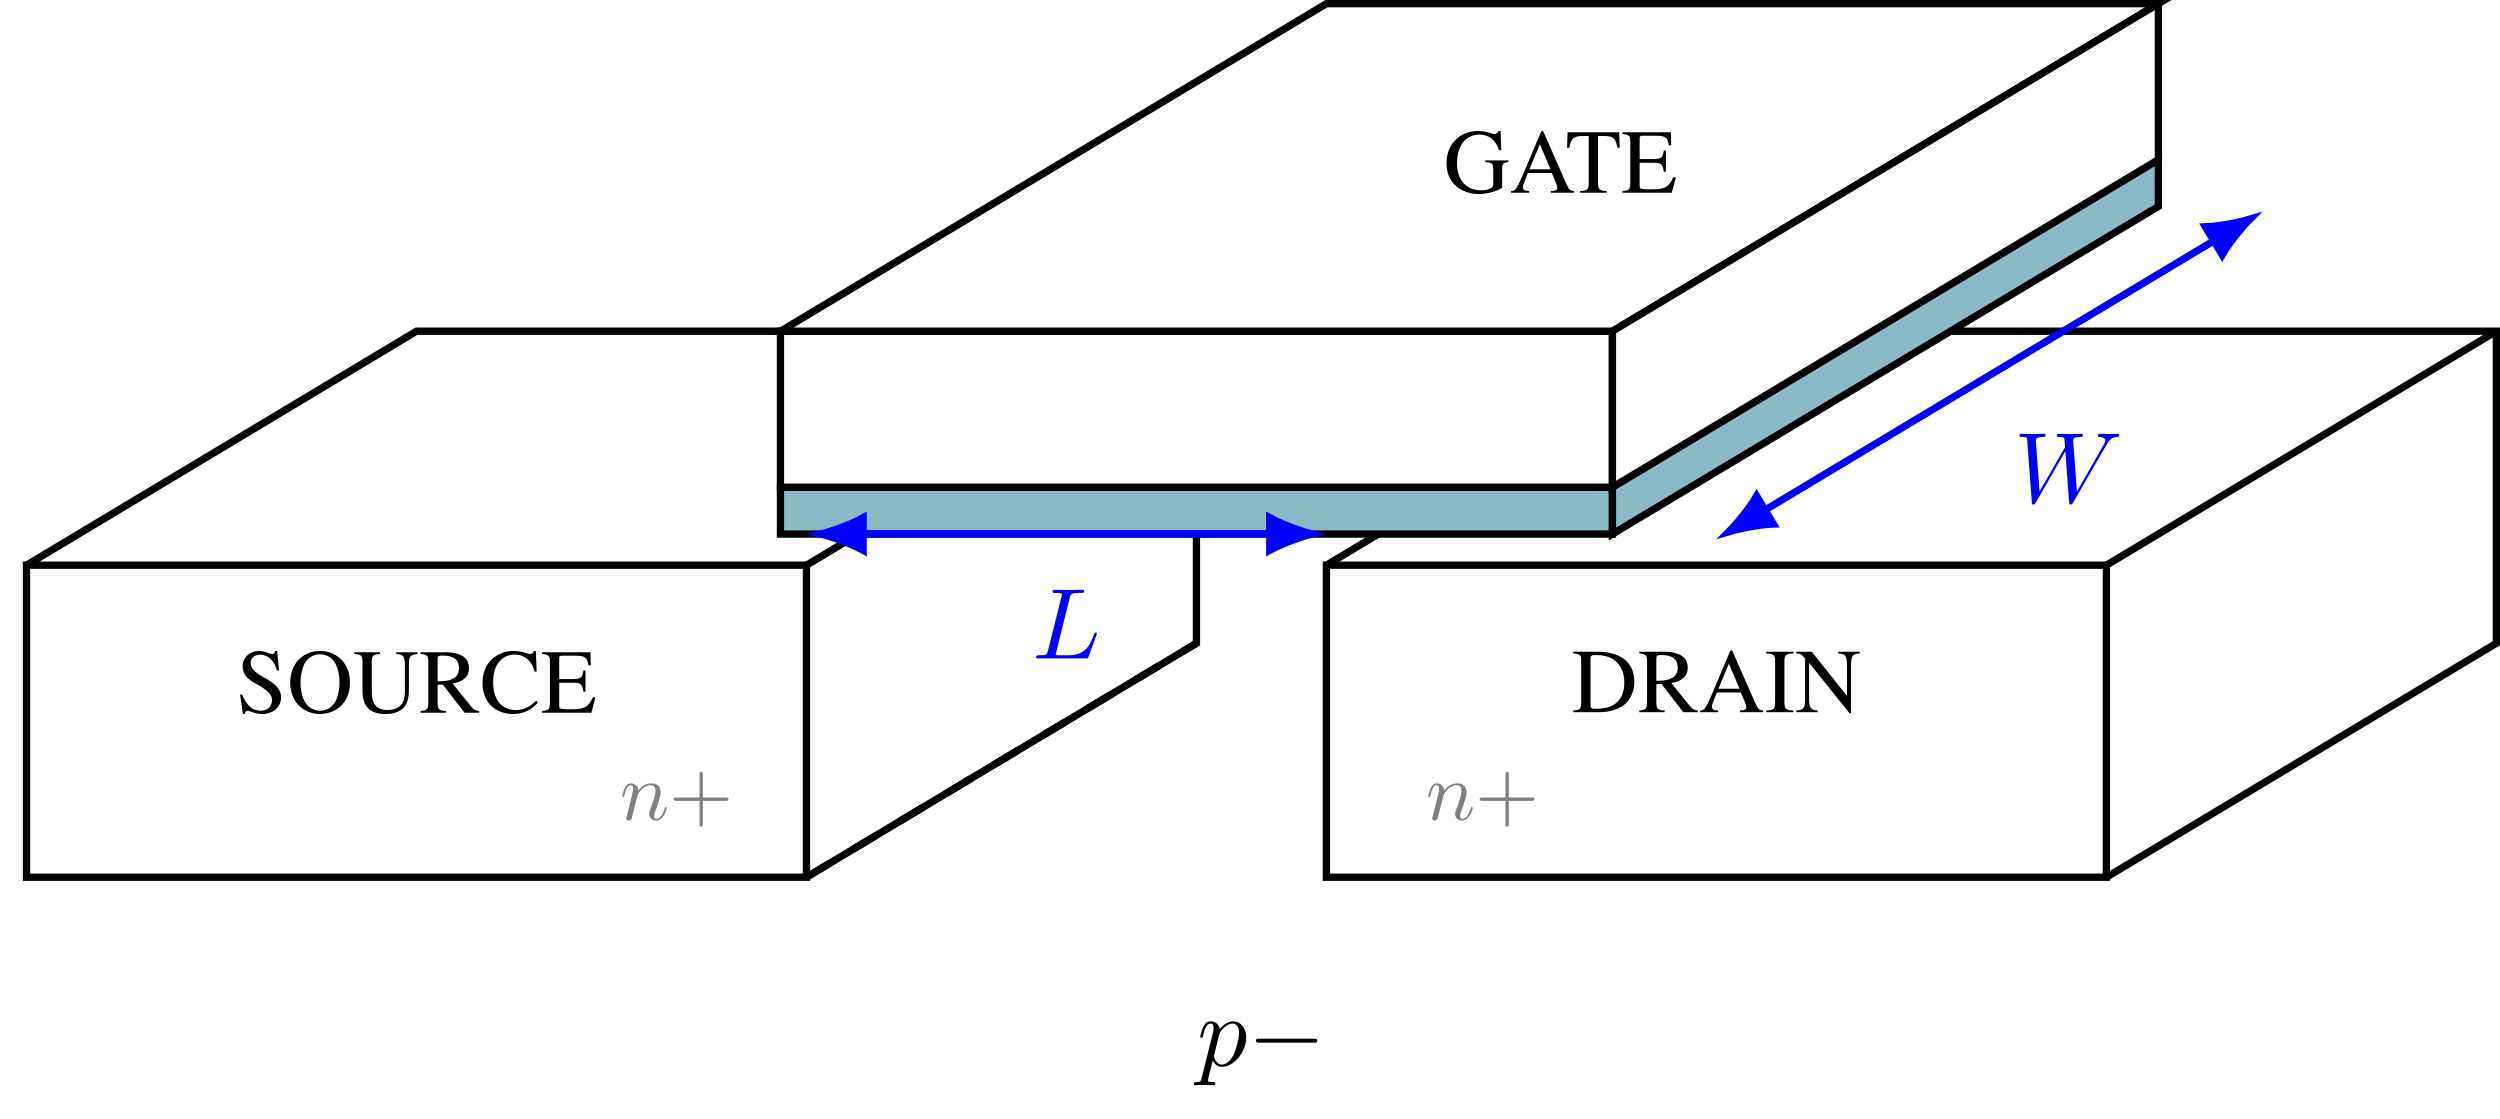
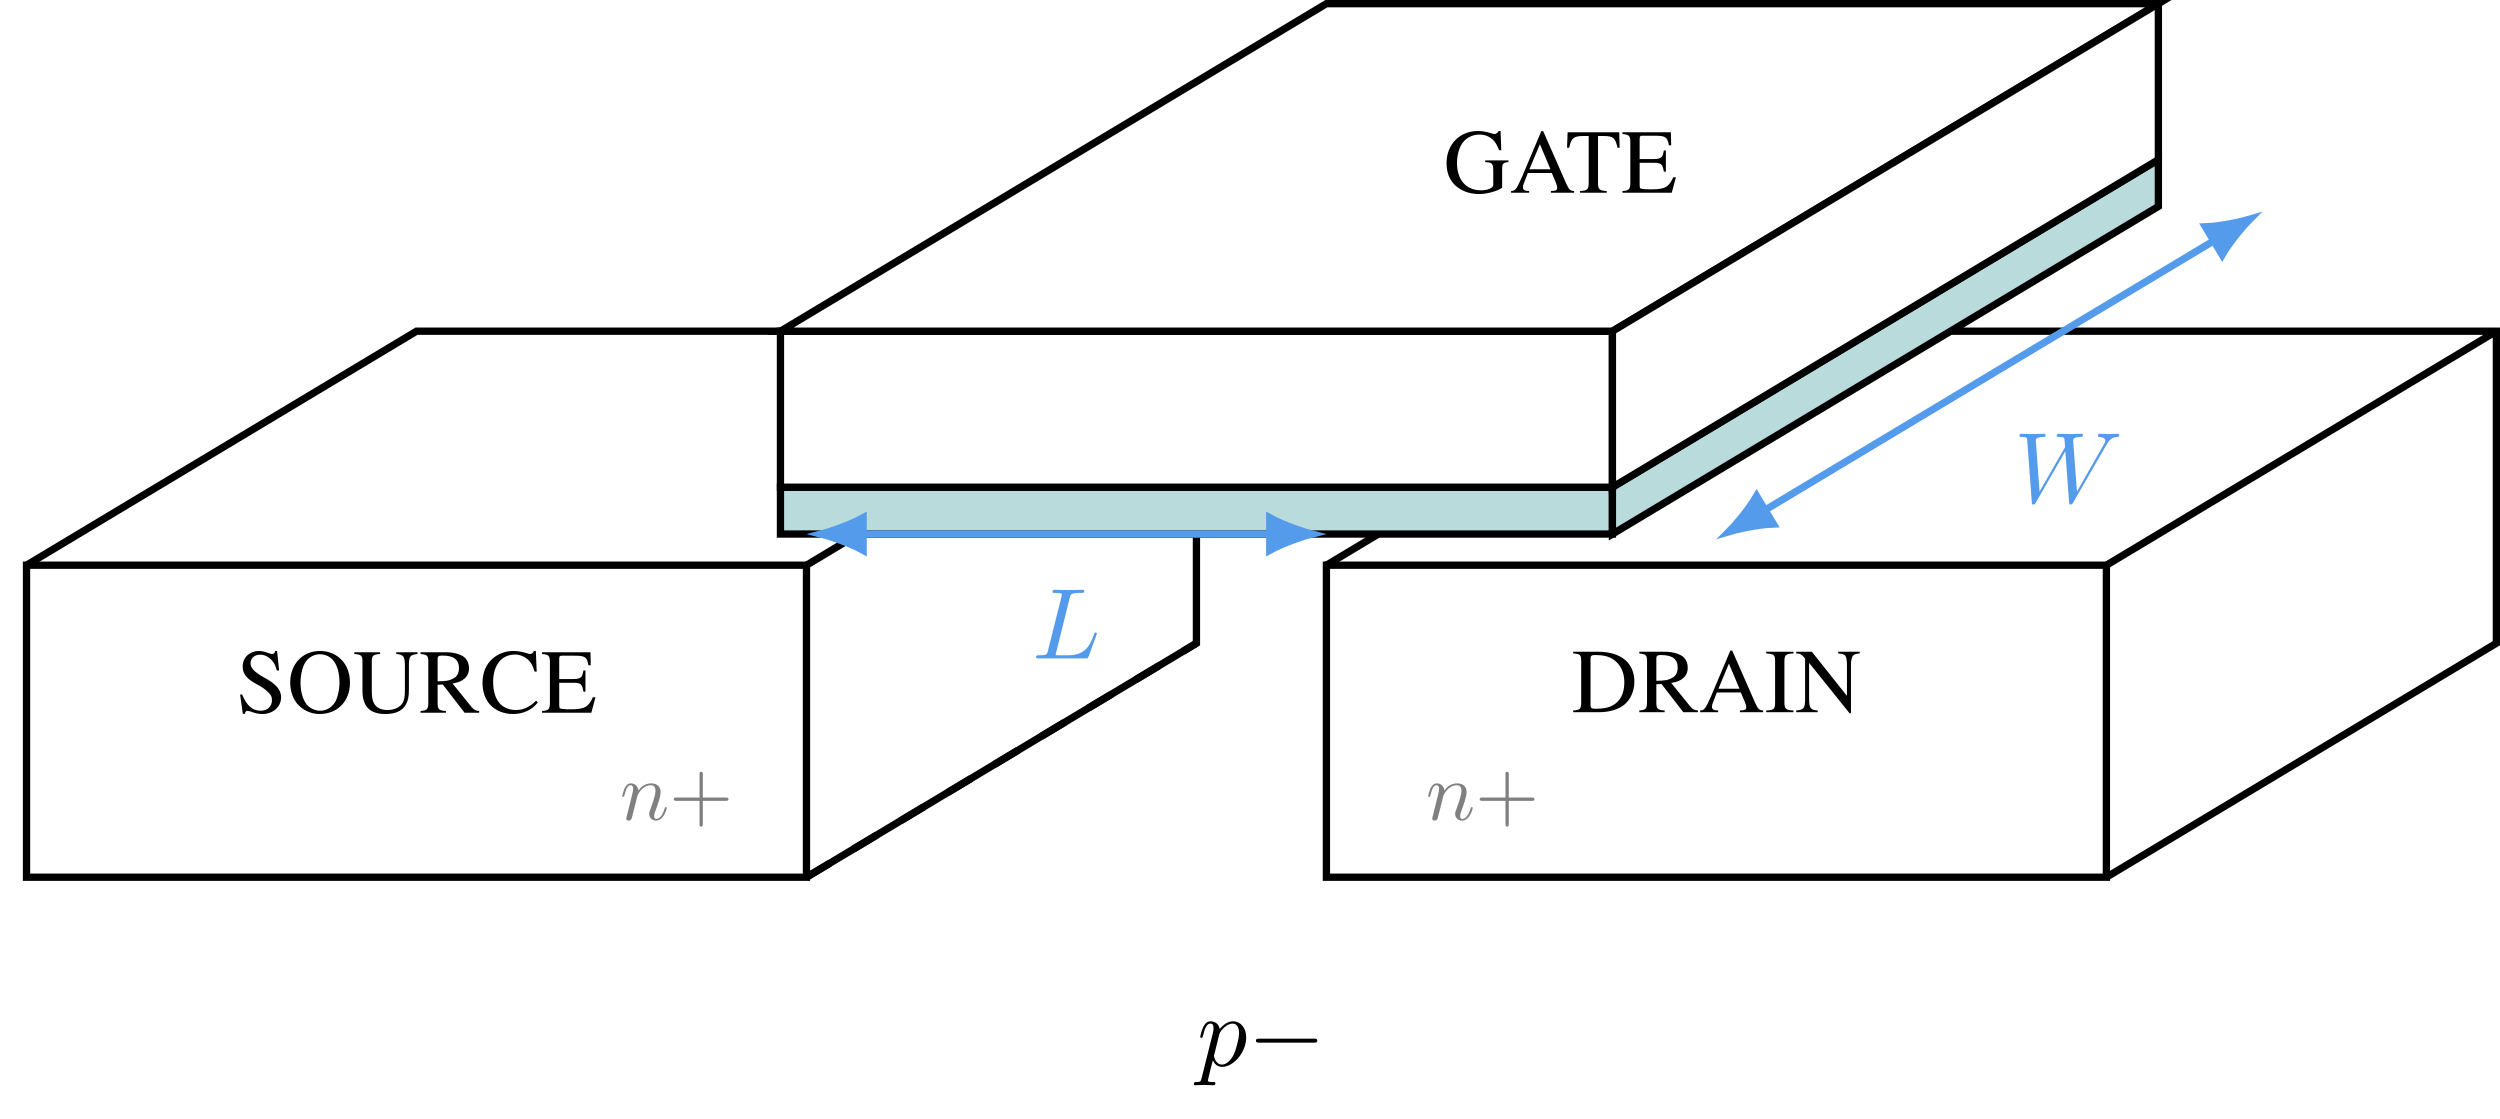
<svg xmlns="http://www.w3.org/2000/svg" xmlns:xlink="http://www.w3.org/1999/xlink" width="272.579pt" height="121.982pt" viewBox="0 0 272.579 121.982">
  <defs>
    <g>
      <g id="glyph-0-0">
        <path d="M 4.453 -6.734 L 4.25 -6.734 C 4.203 -6.516 4.094 -6.406 3.922 -6.406 C 3.828 -6.406 3.656 -6.438 3.484 -6.516 C 3.125 -6.656 2.75 -6.734 2.438 -6.734 C 2 -6.734 1.562 -6.562 1.234 -6.281 C 0.891 -5.969 0.703 -5.547 0.703 -5.031 C 0.703 -4.234 1.141 -3.672 2.266 -3.094 C 2.984 -2.719 3.5 -2.297 3.75 -1.922 C 3.844 -1.797 3.891 -1.578 3.891 -1.344 C 3.891 -0.672 3.391 -0.219 2.656 -0.219 C 1.781 -0.219 1.141 -0.766 0.641 -1.984 L 0.422 -1.984 L 0.719 0.125 L 0.938 0.125 C 0.953 -0.062 1.062 -0.203 1.219 -0.203 C 1.328 -0.203 1.5 -0.156 1.688 -0.094 C 2.062 0.062 2.469 0.141 2.859 0.141 C 4 0.141 4.891 -0.641 4.891 -1.672 C 4.891 -2.5 4.344 -3.141 3.031 -3.844 C 1.984 -4.422 1.562 -4.859 1.562 -5.406 C 1.562 -5.953 1.984 -6.328 2.609 -6.328 C 3.047 -6.328 3.469 -6.141 3.812 -5.781 C 4.125 -5.469 4.266 -5.203 4.422 -4.609 L 4.672 -4.609 Z M 4.453 -6.734 " />
      </g>
      <g id="glyph-0-1">
        <path d="M 3.594 -6.734 C 1.688 -6.734 0.344 -5.297 0.344 -3.297 C 0.344 -2.359 0.656 -1.453 1.203 -0.875 C 1.781 -0.25 2.656 0.141 3.531 0.141 C 5.5 0.141 6.859 -1.25 6.859 -3.266 C 6.859 -4.25 6.562 -5.094 6.016 -5.688 C 5.391 -6.375 4.562 -6.734 3.594 -6.734 Z M 3.594 -6.375 C 4.062 -6.375 4.516 -6.203 4.875 -5.875 C 5.406 -5.391 5.719 -4.453 5.719 -3.266 C 5.719 -2.688 5.594 -2 5.391 -1.469 C 5.297 -1.219 5.141 -0.984 4.906 -0.75 C 4.562 -0.406 4.109 -0.219 3.578 -0.219 C 3.125 -0.219 2.672 -0.406 2.328 -0.703 C 1.797 -1.172 1.469 -2.172 1.469 -3.281 C 1.469 -4.297 1.75 -5.266 2.172 -5.734 C 2.562 -6.156 3.047 -6.375 3.594 -6.375 Z M 3.594 -6.375 " />
      </g>
      <g id="glyph-0-2">
        <path d="M 6.094 -5.141 C 6.094 -6.156 6.203 -6.312 7.031 -6.406 L 7.031 -6.594 L 4.719 -6.594 L 4.719 -6.406 C 5.5 -6.344 5.656 -6.125 5.656 -5.141 L 5.656 -2.438 C 5.656 -1.766 5.578 -1.391 5.422 -1.094 C 5.156 -0.609 4.516 -0.297 3.766 -0.297 C 3.062 -0.297 2.578 -0.531 2.297 -1 C 2.125 -1.328 2.047 -1.688 2.047 -2.328 L 2.047 -5.516 C 2.047 -6.234 2.156 -6.344 2.953 -6.406 L 2.953 -6.594 L 0.141 -6.594 L 0.141 -6.406 C 0.922 -6.344 1.031 -6.234 1.031 -5.516 L 1.031 -2.406 C 1.031 -0.672 1.844 0.141 3.531 0.141 C 4.625 0.141 5.375 -0.203 5.766 -0.891 C 6 -1.312 6.094 -1.766 6.094 -2.531 Z M 6.094 -5.141 " />
      </g>
      <g id="glyph-0-3">
        <path d="M 6.562 -0.188 C 6.188 -0.219 5.984 -0.312 5.703 -0.656 L 3.656 -3.188 C 4.312 -3.312 4.609 -3.422 4.938 -3.703 C 5.266 -3.953 5.453 -4.375 5.453 -4.844 C 5.453 -5.281 5.328 -5.641 5.062 -5.938 C 4.688 -6.344 3.859 -6.594 2.922 -6.594 L 0.172 -6.594 L 0.172 -6.406 C 0.922 -6.328 1.016 -6.219 1.016 -5.516 L 1.016 -1.203 C 1.016 -0.375 0.922 -0.25 0.172 -0.188 L 0.172 0 L 2.938 0 L 2.938 -0.188 C 2.156 -0.234 2.031 -0.375 2.031 -1.094 L 2.031 -3.047 L 2.594 -3.078 L 4.969 0 L 6.562 0 Z M 2.031 -5.875 C 2.031 -6.156 2.141 -6.234 2.547 -6.234 C 3.781 -6.234 4.359 -5.797 4.359 -4.859 C 4.359 -4.359 4.156 -3.953 3.797 -3.766 C 3.344 -3.5 2.984 -3.438 2.031 -3.422 Z M 2.031 -5.875 " />
      </g>
      <g id="glyph-0-4">
        <path d="M 6.188 -4.484 L 6.094 -6.734 L 5.875 -6.734 C 5.828 -6.531 5.656 -6.406 5.469 -6.406 C 5.375 -6.406 5.219 -6.438 5.078 -6.5 C 4.578 -6.656 4.094 -6.734 3.625 -6.734 C 2.797 -6.734 1.969 -6.438 1.359 -5.875 C 0.656 -5.266 0.281 -4.344 0.281 -3.234 C 0.281 -2.312 0.578 -1.453 1.094 -0.891 C 1.688 -0.234 2.609 0.141 3.594 0.141 C 4.719 0.141 5.703 -0.312 6.312 -1.125 L 6.125 -1.312 C 5.391 -0.594 4.734 -0.297 3.906 -0.297 C 3.281 -0.297 2.719 -0.5 2.297 -0.875 C 1.75 -1.359 1.438 -2.266 1.438 -3.375 C 1.438 -5.172 2.359 -6.344 3.812 -6.344 C 4.375 -6.344 4.891 -6.125 5.297 -5.734 C 5.609 -5.406 5.766 -5.141 5.953 -4.484 Z M 6.188 -4.484 " />
      </g>
      <g id="glyph-0-5">
        <path d="M 5.953 -1.688 L 5.672 -1.688 C 5.172 -0.609 4.75 -0.375 3.312 -0.375 L 3.047 -0.375 C 2.562 -0.375 2.141 -0.422 2.078 -0.484 C 2.031 -0.516 2 -0.625 2 -0.797 L 2 -3.266 L 3.531 -3.266 C 4.359 -3.266 4.5 -3.125 4.641 -2.297 L 4.859 -2.297 L 4.859 -4.609 L 4.641 -4.609 C 4.562 -4.203 4.531 -4.062 4.422 -3.922 C 4.281 -3.75 4 -3.672 3.531 -3.672 L 2 -3.672 L 2 -5.875 C 2 -6.156 2.062 -6.219 2.328 -6.219 L 3.672 -6.219 C 4.812 -6.219 5.031 -6.078 5.188 -5.172 L 5.438 -5.172 L 5.406 -6.594 L 0.125 -6.594 L 0.125 -6.406 C 0.859 -6.344 0.984 -6.203 0.984 -5.516 L 0.984 -1.094 C 0.984 -0.391 0.844 -0.234 0.125 -0.188 L 0.125 0 L 5.5 0 Z M 5.953 -1.688 " />
      </g>
      <g id="glyph-0-6">
        <path d="M 1.031 -1.094 C 1.031 -0.375 0.922 -0.234 0.156 -0.188 L 0.156 0 L 2.984 0 C 4.141 0 5.188 -0.328 5.812 -0.891 C 6.453 -1.469 6.828 -2.359 6.828 -3.328 C 6.828 -4.234 6.531 -5 5.984 -5.547 C 5.297 -6.234 4.219 -6.594 2.844 -6.594 L 0.156 -6.594 L 0.156 -6.406 C 0.953 -6.344 1.031 -6.25 1.031 -5.516 Z M 2.047 -5.844 C 2.047 -6.156 2.156 -6.234 2.578 -6.234 C 3.422 -6.234 4.078 -6.078 4.562 -5.734 C 5.328 -5.188 5.734 -4.344 5.734 -3.266 C 5.734 -2.078 5.328 -1.25 4.531 -0.781 C 4.016 -0.484 3.438 -0.375 2.578 -0.375 C 2.172 -0.375 2.047 -0.453 2.047 -0.781 Z M 2.047 -5.844 " />
      </g>
      <g id="glyph-0-7">
        <path d="M 7.031 -0.188 C 6.594 -0.219 6.484 -0.312 6.141 -1.062 L 3.656 -6.719 L 3.453 -6.719 L 1.391 -1.828 C 0.75 -0.375 0.625 -0.203 0.156 -0.188 L 0.156 0 L 2.125 0 L 2.125 -0.188 C 1.641 -0.188 1.453 -0.312 1.453 -0.594 C 1.453 -0.719 1.469 -0.859 1.531 -0.984 L 1.984 -2.156 L 4.594 -2.156 L 5 -1.203 C 5.125 -0.922 5.188 -0.672 5.188 -0.531 C 5.188 -0.281 5.031 -0.203 4.5 -0.188 L 4.5 0 L 7.031 0 Z M 2.156 -2.562 L 3.297 -5.297 L 4.453 -2.562 Z M 2.156 -2.562 " />
      </g>
      <g id="glyph-0-8">
        <path d="M 1.141 -1.094 C 1.141 -0.344 1.016 -0.219 0.172 -0.188 L 0.172 0 L 3.141 0 L 3.141 -0.188 C 2.328 -0.219 2.156 -0.359 2.156 -1.094 L 2.156 -5.516 C 2.156 -6.234 2.297 -6.375 3.141 -6.406 L 3.141 -6.594 L 0.172 -6.594 L 0.172 -6.406 C 1.031 -6.359 1.141 -6.25 1.141 -5.516 Z M 1.141 -1.094 " />
      </g>
      <g id="glyph-0-9">
        <path d="M 6.094 0.109 L 6.094 -5.141 C 6.094 -5.734 6.203 -6.094 6.391 -6.234 C 6.531 -6.328 6.672 -6.375 7.047 -6.406 L 7.047 -6.594 L 4.703 -6.594 L 4.703 -6.406 C 5.078 -6.375 5.219 -6.344 5.375 -6.25 C 5.578 -6.109 5.656 -5.75 5.656 -5.141 L 5.656 -1.781 L 1.828 -6.594 L 0.125 -6.594 L 0.125 -6.406 C 0.547 -6.406 0.688 -6.328 1.094 -5.859 L 1.094 -1.469 C 1.094 -0.438 0.953 -0.25 0.125 -0.188 L 0.125 0 L 2.469 0 L 2.469 -0.188 C 1.688 -0.234 1.531 -0.453 1.531 -1.469 L 1.531 -5.375 L 5.938 0.109 Z M 6.094 0.109 " />
      </g>
      <g id="glyph-0-10">
        <path d="M 7.062 -3.531 L 4.531 -3.531 L 4.531 -3.344 C 4.953 -3.312 5.078 -3.297 5.188 -3.203 C 5.344 -3.125 5.406 -2.891 5.406 -2.469 L 5.406 -0.844 C 5.406 -0.531 4.797 -0.266 4.078 -0.266 C 2.453 -0.266 1.453 -1.391 1.453 -3.25 C 1.453 -4.188 1.734 -5.094 2.172 -5.578 C 2.609 -6.078 3.234 -6.344 3.906 -6.344 C 4.469 -6.344 4.953 -6.156 5.344 -5.797 C 5.641 -5.516 5.797 -5.25 6.047 -4.641 L 6.281 -4.641 L 6.203 -6.734 L 5.984 -6.734 C 5.922 -6.547 5.734 -6.406 5.531 -6.406 C 5.438 -6.406 5.281 -6.438 5.094 -6.516 C 4.641 -6.656 4.188 -6.734 3.734 -6.734 C 1.75 -6.734 0.312 -5.281 0.312 -3.234 C 0.312 -2.266 0.594 -1.516 1.141 -0.922 C 1.812 -0.234 2.766 0.141 3.875 0.141 C 4.719 0.141 5.969 -0.203 6.375 -0.562 L 6.375 -2.578 C 6.375 -3.172 6.484 -3.297 7.062 -3.344 Z M 7.062 -3.531 " />
      </g>
      <g id="glyph-0-11">
        <path d="M 2.531 -6.188 L 2.531 -1.203 C 2.531 -0.344 2.422 -0.234 1.594 -0.188 L 1.594 0 L 4.5 0 L 4.5 -0.188 C 3.688 -0.234 3.547 -0.359 3.547 -1.094 L 3.547 -6.188 L 4.094 -6.188 C 5.219 -6.188 5.438 -6 5.672 -4.906 L 5.906 -4.906 L 5.859 -6.594 L 0.234 -6.594 L 0.172 -4.906 L 0.406 -4.906 C 0.641 -5.984 0.875 -6.188 2 -6.188 Z M 2.531 -6.188 " />
      </g>
      <g id="glyph-1-0">
        <path d="M 0.797 -0.531 C 0.766 -0.391 0.703 -0.188 0.703 -0.141 C 0.703 0.016 0.828 0.094 0.969 0.094 C 1.078 0.094 1.234 0.031 1.297 -0.156 C 1.312 -0.172 1.422 -0.594 1.469 -0.812 L 1.672 -1.625 C 1.719 -1.828 1.781 -2.016 1.828 -2.219 C 1.859 -2.375 1.922 -2.641 1.938 -2.672 C 2.078 -2.953 2.547 -3.766 3.406 -3.766 C 3.797 -3.766 3.891 -3.438 3.891 -3.141 C 3.891 -2.578 3.438 -1.438 3.297 -1.047 C 3.219 -0.844 3.203 -0.734 3.203 -0.641 C 3.203 -0.219 3.531 0.094 3.953 0.094 C 4.797 0.094 5.125 -1.203 5.125 -1.281 C 5.125 -1.375 5.047 -1.375 5.016 -1.375 C 4.922 -1.375 4.922 -1.344 4.875 -1.203 C 4.703 -0.594 4.406 -0.094 3.969 -0.094 C 3.812 -0.094 3.75 -0.188 3.75 -0.391 C 3.75 -0.625 3.828 -0.828 3.906 -1.031 C 4.078 -1.5 4.453 -2.5 4.453 -3 C 4.453 -3.609 4.078 -3.969 3.422 -3.969 C 2.625 -3.969 2.172 -3.391 2.031 -3.188 C 1.984 -3.688 1.609 -3.969 1.203 -3.969 C 0.797 -3.969 0.625 -3.609 0.531 -3.453 C 0.391 -3.141 0.266 -2.625 0.266 -2.578 C 0.266 -2.5 0.344 -2.5 0.375 -2.5 C 0.453 -2.5 0.469 -2.5 0.516 -2.703 C 0.672 -3.344 0.859 -3.766 1.172 -3.766 C 1.359 -3.766 1.453 -3.656 1.453 -3.359 C 1.453 -3.172 1.422 -3.062 1.312 -2.594 Z M 0.797 -0.531 " />
      </g>
      <g id="glyph-2-0">
        <path d="M 3.672 -2.062 L 6.172 -2.062 C 6.297 -2.062 6.469 -2.062 6.469 -2.25 C 6.469 -2.422 6.297 -2.422 6.172 -2.422 L 3.672 -2.422 L 3.672 -4.938 C 3.672 -5.062 3.672 -5.234 3.484 -5.234 C 3.312 -5.234 3.312 -5.062 3.312 -4.938 L 3.312 -2.422 L 0.797 -2.422 C 0.672 -2.422 0.5 -2.422 0.5 -2.25 C 0.5 -2.062 0.672 -2.062 0.797 -2.062 L 3.312 -2.062 L 3.312 0.453 C 3.312 0.578 3.312 0.75 3.484 0.75 C 3.672 0.75 3.672 0.578 3.672 0.453 Z M 3.672 -2.062 " />
      </g>
      <g id="glyph-3-0">
        <path d="M 4.094 -6.625 C 4.188 -7.016 4.234 -7.141 5.25 -7.141 C 5.594 -7.141 5.672 -7.141 5.672 -7.344 C 5.672 -7.484 5.547 -7.484 5.5 -7.484 C 5.141 -7.484 4.234 -7.453 3.875 -7.453 C 3.547 -7.453 2.75 -7.484 2.422 -7.484 C 2.344 -7.484 2.219 -7.484 2.219 -7.266 C 2.219 -7.141 2.312 -7.141 2.516 -7.141 C 2.547 -7.141 2.75 -7.141 2.938 -7.125 C 3.125 -7.094 3.234 -7.094 3.234 -6.938 C 3.234 -6.906 3.219 -6.875 3.188 -6.734 L 1.719 -0.859 C 1.609 -0.422 1.594 -0.344 0.719 -0.344 C 0.531 -0.344 0.422 -0.344 0.422 -0.125 C 0.422 0 0.531 0 0.719 0 L 5.797 0 C 6.062 0 6.062 0 6.141 -0.188 L 7 -2.547 C 7.047 -2.672 7.047 -2.688 7.047 -2.703 C 7.047 -2.75 7.016 -2.828 6.906 -2.828 C 6.812 -2.828 6.797 -2.766 6.719 -2.594 C 6.359 -1.594 5.875 -0.344 3.969 -0.344 L 2.953 -0.344 C 2.797 -0.344 2.766 -0.344 2.703 -0.344 C 2.594 -0.359 2.562 -0.375 2.562 -0.453 C 2.562 -0.5 2.562 -0.516 2.625 -0.719 Z M 4.094 -6.625 " />
      </g>
      <g id="glyph-3-1">
        <path d="M 10.047 -6.203 C 10.312 -6.688 10.578 -7.094 11.266 -7.141 C 11.375 -7.156 11.484 -7.156 11.484 -7.359 C 11.484 -7.406 11.438 -7.484 11.344 -7.484 C 11.078 -7.484 10.781 -7.453 10.5 -7.453 C 10.125 -7.453 9.719 -7.484 9.359 -7.484 C 9.297 -7.484 9.156 -7.484 9.156 -7.266 C 9.156 -7.156 9.25 -7.141 9.328 -7.141 C 9.578 -7.125 9.969 -7.047 9.969 -6.719 C 9.969 -6.594 9.906 -6.5 9.828 -6.359 L 6.875 -1.188 L 6.469 -6.625 C 6.453 -6.844 6.422 -7.125 7.234 -7.141 C 7.422 -7.141 7.531 -7.141 7.531 -7.359 C 7.531 -7.469 7.406 -7.484 7.359 -7.484 C 6.922 -7.484 6.469 -7.453 6.031 -7.453 C 5.766 -7.453 5.125 -7.484 4.875 -7.484 C 4.812 -7.484 4.672 -7.484 4.672 -7.266 C 4.672 -7.141 4.781 -7.141 4.922 -7.141 C 5.406 -7.141 5.484 -7.078 5.516 -6.875 L 5.578 -6.031 L 2.797 -1.188 L 2.391 -6.75 C 2.391 -6.875 2.391 -7.125 3.219 -7.141 C 3.328 -7.141 3.453 -7.141 3.453 -7.359 C 3.453 -7.484 3.312 -7.484 3.297 -7.484 C 2.859 -7.484 2.406 -7.453 1.953 -7.453 C 1.562 -7.453 1.172 -7.484 0.797 -7.484 C 0.75 -7.484 0.609 -7.484 0.609 -7.266 C 0.609 -7.141 0.703 -7.141 0.875 -7.141 C 1.422 -7.141 1.438 -7.047 1.453 -6.734 L 1.953 -0.047 C 1.953 0.156 1.969 0.234 2.125 0.234 C 2.25 0.234 2.297 0.172 2.391 0.016 L 5.609 -5.578 L 6.016 -0.047 C 6.031 0.188 6.062 0.234 6.188 0.234 C 6.328 0.234 6.391 0.125 6.453 0.031 Z M 10.047 -6.203 " />
      </g>
      <g id="glyph-3-2">
        <path d="M 0.5 1.344 C 0.406 1.703 0.391 1.781 -0.094 1.781 C -0.234 1.781 -0.344 1.781 -0.344 2 C -0.344 2.078 -0.297 2.125 -0.203 2.125 C 0.094 2.125 0.406 2.094 0.719 2.094 C 1.078 2.094 1.453 2.125 1.797 2.125 C 1.844 2.125 2 2.125 2 1.906 C 2 1.781 1.891 1.781 1.734 1.781 C 1.188 1.781 1.188 1.703 1.188 1.609 C 1.188 1.484 1.641 -0.312 1.719 -0.578 C 1.859 -0.266 2.172 0.125 2.734 0.125 C 4 0.125 5.359 -1.484 5.359 -3.094 C 5.359 -4.125 4.75 -4.844 3.906 -4.844 C 3.359 -4.844 2.844 -4.453 2.469 -4.016 C 2.359 -4.609 1.891 -4.844 1.484 -4.844 C 0.984 -4.844 0.781 -4.422 0.672 -4.219 C 0.484 -3.844 0.344 -3.188 0.344 -3.156 C 0.344 -3.047 0.453 -3.047 0.469 -3.047 C 0.578 -3.047 0.594 -3.062 0.656 -3.297 C 0.844 -4.078 1.062 -4.594 1.453 -4.594 C 1.641 -4.594 1.797 -4.516 1.797 -4.094 C 1.797 -3.844 1.766 -3.719 1.719 -3.531 Z M 2.422 -3.422 C 2.5 -3.719 2.797 -4.016 2.984 -4.188 C 3.375 -4.531 3.688 -4.594 3.875 -4.594 C 4.312 -4.594 4.578 -4.219 4.578 -3.578 C 4.578 -2.922 4.219 -1.672 4.016 -1.25 C 3.641 -0.484 3.125 -0.125 2.719 -0.125 C 2 -0.125 1.844 -1.031 1.844 -1.094 C 1.844 -1.125 1.844 -1.141 1.891 -1.266 Z M 2.422 -3.422 " />
      </g>
      <g id="glyph-4-0">
        <path d="M 7.219 -2.516 C 7.406 -2.516 7.594 -2.516 7.594 -2.734 C 7.594 -2.953 7.406 -2.953 7.219 -2.953 L 1.297 -2.953 C 1.109 -2.953 0.906 -2.953 0.906 -2.734 C 0.906 -2.516 1.109 -2.516 1.297 -2.516 Z M 7.219 -2.516 " />
      </g>
    </g>
    <clipPath id="clip-0">
      <path clip-rule="nonzero" d="M 133 24 L 272.578 24 L 272.578 73 L 133 73 Z M 133 24 " />
    </clipPath>
    <clipPath id="clip-1">
      <path clip-rule="nonzero" d="M 218 24 L 272.578 24 L 272.578 107 L 218 107 Z M 218 24 " />
    </clipPath>
  </defs>
  <path fill="none" stroke-width="0.797" stroke-linecap="butt" stroke-linejoin="miter" stroke="rgb(0%, 0%, 0%)" stroke-opacity="1" stroke-miterlimit="10" d="M 0.002 -0.002 L 0.002 34.018 L 85.041 34.018 L 85.041 -0.002 Z M 0.002 -0.002 " transform="matrix(1, 0, 0, -1, 2.889, 95.643)" />
  <path fill="none" stroke-width="0.797" stroke-linecap="butt" stroke-linejoin="miter" stroke="rgb(0%, 0%, 0%)" stroke-opacity="1" stroke-miterlimit="10" d="M 0.002 34.018 L 42.521 59.53 L 127.56 59.53 L 85.041 34.018 " transform="matrix(1, 0, 0, -1, 2.889, 95.643)" />
  <path fill="none" stroke-width="0.797" stroke-linecap="butt" stroke-linejoin="miter" stroke="rgb(0%, 0%, 0%)" stroke-opacity="1" stroke-miterlimit="10" d="M 85.041 -0.002 L 127.56 25.51 L 127.56 59.53 " transform="matrix(1, 0, 0, -1, 2.889, 95.643)" />
  <g fill="rgb(0%, 0%, 0%)" fill-opacity="1">
    <use xlink:href="#glyph-0-0" x="25.758" y="77.71" />
    <use xlink:href="#glyph-0-1" x="31.297" y="77.71" />
    <use xlink:href="#glyph-0-2" x="38.49" y="77.71" />
    <use xlink:href="#glyph-0-3" x="45.683" y="77.71" />
    <use xlink:href="#glyph-0-4" x="52.328" y="77.71" />
    <use xlink:href="#glyph-0-5" x="58.973" y="77.71" />
  </g>
  <g fill="rgb(50%, 50%, 50%)" fill-opacity="1">
    <use xlink:href="#glyph-1-0" x="67.577" y="89.38" />
  </g>
  <g fill="rgb(50%, 50%, 50%)" fill-opacity="1">
    <use xlink:href="#glyph-2-0" x="72.959" y="89.38" />
  </g>
  <path fill="none" stroke-width="0.797" stroke-linecap="butt" stroke-linejoin="miter" stroke="rgb(0%, 0%, 0%)" stroke-opacity="1" stroke-miterlimit="10" d="M 141.732 -0.002 L 141.732 34.018 L 226.775 34.018 L 226.775 -0.002 Z M 141.732 -0.002 " transform="matrix(1, 0, 0, -1, 2.889, 95.643)" />
  <g clip-path="url(#clip-0)">
    <path fill="none" stroke-width="0.797" stroke-linecap="butt" stroke-linejoin="miter" stroke="rgb(0%, 0%, 0%)" stroke-opacity="1" stroke-miterlimit="10" d="M 141.732 34.018 L 184.256 59.53 L 269.295 59.53 L 226.775 34.018 " transform="matrix(1, 0, 0, -1, 2.889, 95.643)" />
  </g>
  <g clip-path="url(#clip-1)">
    <path fill="none" stroke-width="0.797" stroke-linecap="butt" stroke-linejoin="miter" stroke="rgb(0%, 0%, 0%)" stroke-opacity="1" stroke-miterlimit="10" d="M 226.775 -0.002 L 269.295 25.51 L 269.295 59.53 " transform="matrix(1, 0, 0, -1, 2.889, 95.643)" />
  </g>
  <g fill="rgb(0%, 0%, 0%)" fill-opacity="1">
    <use xlink:href="#glyph-0-6" x="171.37" y="77.653" />
    <use xlink:href="#glyph-0-3" x="178.563" y="77.653" />
    <use xlink:href="#glyph-0-7" x="185.208" y="77.653" />
    <use xlink:href="#glyph-0-8" x="192.401" y="77.653" />
    <use xlink:href="#glyph-0-9" x="195.719" y="77.653" />
  </g>
  <g fill="rgb(50%, 50%, 50%)" fill-opacity="1">
    <use xlink:href="#glyph-1-0" x="155.452" y="89.38" />
  </g>
  <g fill="rgb(50%, 50%, 50%)" fill-opacity="1">
    <use xlink:href="#glyph-2-0" x="160.833" y="89.38" />
  </g>
-   <path fill-rule="nonzero" fill="rgb(54.117%, 72.942%, 77.646%)" fill-opacity="1" stroke-width="0.797" stroke-linecap="butt" stroke-linejoin="miter" stroke="rgb(0%, 0%, 0%)" stroke-opacity="1" stroke-miterlimit="10" d="M 82.205 37.416 L 82.205 42.522 L 172.916 42.522 L 172.916 37.416 Z M 82.205 37.416 " transform="matrix(1, 0, 0, -1, 2.889, 95.643)" />
-   <path fill-rule="nonzero" fill="rgb(54.117%, 72.942%, 77.646%)" fill-opacity="1" stroke-width="0.797" stroke-linecap="butt" stroke-linejoin="miter" stroke="rgb(0%, 0%, 0%)" stroke-opacity="1" stroke-miterlimit="10" d="M 172.916 37.416 L 232.443 73.135 L 232.443 78.237 L 172.916 42.522 Z M 172.916 37.416 " transform="matrix(1, 0, 0, -1, 2.889, 95.643)" />
+   <path fill-rule="nonzero" fill="rgb(72.942%, 85.883%, 85.883%)" fill-opacity="1" stroke-width="0.797" stroke-linecap="butt" stroke-linejoin="miter" stroke="rgb(0%, 0%, 0%)" stroke-opacity="1" stroke-miterlimit="10" d="M 82.205 37.416 L 82.205 42.522 L 172.916 42.522 L 172.916 37.416 Z M 82.205 37.416 " transform="matrix(1, 0, 0, -1, 2.889, 95.643)" />
+   <path fill-rule="nonzero" fill="rgb(72.942%, 85.883%, 85.883%)" fill-opacity="1" stroke-width="0.797" stroke-linecap="butt" stroke-linejoin="miter" stroke="rgb(0%, 0%, 0%)" stroke-opacity="1" stroke-miterlimit="10" d="M 172.916 37.416 L 232.443 73.135 L 232.443 78.237 L 172.916 42.522 Z M 172.916 37.416 " transform="matrix(1, 0, 0, -1, 2.889, 95.643)" />
  <path fill-rule="nonzero" fill="rgb(100%, 100%, 100%)" fill-opacity="1" stroke-width="0.797" stroke-linecap="butt" stroke-linejoin="miter" stroke="rgb(0%, 0%, 0%)" stroke-opacity="1" stroke-miterlimit="10" d="M 82.205 42.522 L 82.205 59.53 L 172.916 59.53 L 172.916 42.522 Z M 82.205 42.522 " transform="matrix(1, 0, 0, -1, 2.889, 95.643)" />
  <path fill-rule="nonzero" fill="rgb(100%, 100%, 100%)" fill-opacity="1" stroke-width="0.797" stroke-linecap="butt" stroke-linejoin="miter" stroke="rgb(0%, 0%, 0%)" stroke-opacity="1" stroke-miterlimit="10" d="M 82.205 59.53 L 141.732 95.245 L 232.443 95.245 L 172.916 59.53 Z M 82.205 59.53 " transform="matrix(1, 0, 0, -1, 2.889, 95.643)" />
  <path fill-rule="nonzero" fill="rgb(100%, 100%, 100%)" fill-opacity="1" stroke-width="0.797" stroke-linecap="butt" stroke-linejoin="miter" stroke="rgb(0%, 0%, 0%)" stroke-opacity="1" stroke-miterlimit="10" d="M 172.916 42.522 L 232.443 78.237 L 232.443 95.245 L 172.916 59.53 Z M 172.916 42.522 " transform="matrix(1, 0, 0, -1, 2.889, 95.643)" />
  <g fill="rgb(0%, 0%, 0%)" fill-opacity="1">
    <use xlink:href="#glyph-0-10" x="157.406" y="21.017" />
    <use xlink:href="#glyph-0-7" x="164.599" y="21.017" />
  </g>
  <g fill="rgb(0%, 0%, 0%)" fill-opacity="1">
    <use xlink:href="#glyph-0-11" x="170.686" y="21.017" />
    <use xlink:href="#glyph-0-5" x="176.773" y="21.017" />
  </g>
  <path fill="none" stroke-width="0.797" stroke-linecap="butt" stroke-linejoin="miter" stroke="rgb(0%, 0%, 0%)" stroke-opacity="1" stroke-dasharray="2.989 2.989" stroke-miterlimit="10" d="M 85.041 -0.002 L 127.56 25.51 " transform="matrix(1, 0, 0, -1, 2.889, 95.643)" />
-   <path fill="none" stroke-width="0.797" stroke-linecap="butt" stroke-linejoin="miter" stroke="rgb(0%, 0%, 100%)" stroke-opacity="1" stroke-miterlimit="10" d="M 91.216 37.416 L 135.556 37.416 " transform="matrix(1, 0, 0, -1, 2.889, 95.643)" />
-   <path fill-rule="nonzero" fill="rgb(0%, 0%, 100%)" fill-opacity="1" stroke-width="0.797" stroke-linecap="butt" stroke-linejoin="miter" stroke="rgb(0%, 0%, 100%)" stroke-opacity="1" stroke-miterlimit="10" d="M 4.532 0.002 C 3.977 0.138 1.528 0.92 0.001 1.771 L 0.001 -1.772 C 1.528 -0.92 3.977 -0.139 4.532 0.002 Z M 4.532 0.002 " transform="matrix(-1, 0, 0, 1, 94.10635, 58.22503)" />
-   <path fill-rule="nonzero" fill="rgb(0%, 0%, 100%)" fill-opacity="1" stroke-width="0.797" stroke-linecap="butt" stroke-linejoin="miter" stroke="rgb(0%, 0%, 100%)" stroke-opacity="1" stroke-miterlimit="10" d="M 4.534 -0.002 C 3.976 0.139 1.53 0.92 -0.001 1.772 L -0.001 -1.771 C 1.53 -0.92 3.976 -0.138 4.534 -0.002 Z M 4.534 -0.002 " transform="matrix(1, 0, 0, -1, 138.4461, 58.22503)" />
-   <g fill="rgb(0%, 0%, 100%)" fill-opacity="1">
+   <path fill="none" stroke-width="0.797" stroke-linecap="butt" stroke-linejoin="miter" stroke="rgb(33.333%, 60.782%, 92.157%)" stroke-opacity="1" stroke-miterlimit="10" d="M 91.216 37.416 L 135.556 37.416 " transform="matrix(1, 0, 0, -1, 2.889, 95.643)" />
+   <path fill-rule="nonzero" fill="rgb(33.333%, 60.782%, 92.157%)" fill-opacity="1" stroke-width="0.797" stroke-linecap="butt" stroke-linejoin="miter" stroke="rgb(33.333%, 60.782%, 92.157%)" stroke-opacity="1" stroke-miterlimit="10" d="M 4.532 0.002 C 3.977 0.138 1.528 0.92 0.001 1.771 L 0.001 -1.772 C 1.528 -0.92 3.977 -0.139 4.532 0.002 Z M 4.532 0.002 " transform="matrix(-1, 0, 0, 1, 94.10635, 58.22503)" />
+   <path fill-rule="nonzero" fill="rgb(33.333%, 60.782%, 92.157%)" fill-opacity="1" stroke-width="0.797" stroke-linecap="butt" stroke-linejoin="miter" stroke="rgb(33.333%, 60.782%, 92.157%)" stroke-opacity="1" stroke-miterlimit="10" d="M 4.534 -0.002 C 3.976 0.139 1.53 0.92 -0.001 1.772 L -0.001 -1.771 C 1.53 -0.92 3.976 -0.138 4.534 -0.002 Z M 4.534 -0.002 " transform="matrix(1, 0, 0, -1, 138.4461, 58.22503)" />
+   <g fill="rgb(33.333%, 60.782%, 92.157%)" fill-opacity="1">
    <use xlink:href="#glyph-3-0" x="112.546" y="71.789" />
  </g>
-   <path fill="none" stroke-width="0.797" stroke-linecap="butt" stroke-linejoin="miter" stroke="rgb(0%, 0%, 100%)" stroke-opacity="1" stroke-miterlimit="10" d="M 189.552 40.03 L 238.486 69.389 " transform="matrix(1, 0, 0, -1, 2.889, 95.643)" />
-   <path fill-rule="nonzero" fill="rgb(0%, 0%, 100%)" fill-opacity="1" stroke-width="0.797" stroke-linecap="butt" stroke-linejoin="miter" stroke="rgb(0%, 0%, 100%)" stroke-opacity="1" stroke-miterlimit="10" d="M 4.534 -0.002 C 3.976 0.137 1.53 0.921 -0.001 1.771 L 0 -1.773 C 1.529 -0.918 3.979 -0.138 4.534 -0.002 Z M 4.534 -0.002 " transform="matrix(-0.85747, 0.51448, 0.51448, 0.85747, 192.4398, 55.61416)" />
-   <path fill-rule="nonzero" fill="rgb(0%, 0%, 100%)" fill-opacity="1" stroke-width="0.797" stroke-linecap="butt" stroke-linejoin="miter" stroke="rgb(0%, 0%, 100%)" stroke-opacity="1" stroke-miterlimit="10" d="M 4.532 -0.001 C 3.977 0.137 1.532 0.921 0.001 1.771 L -0.002 -1.772 C 1.53 -0.919 3.977 -0.137 4.532 -0.001 Z M 4.532 -0.001 " transform="matrix(0.85747, -0.51448, -0.51448, -0.85747, 241.3752, 26.25317)" />
-   <g fill="rgb(0%, 0%, 100%)" fill-opacity="1">
+   <path fill="none" stroke-width="0.797" stroke-linecap="butt" stroke-linejoin="miter" stroke="rgb(33.333%, 60.782%, 92.157%)" stroke-opacity="1" stroke-miterlimit="10" d="M 189.552 40.03 L 238.486 69.389 " transform="matrix(1, 0, 0, -1, 2.889, 95.643)" />
+   <path fill-rule="nonzero" fill="rgb(33.333%, 60.782%, 92.157%)" fill-opacity="1" stroke-width="0.797" stroke-linecap="butt" stroke-linejoin="miter" stroke="rgb(33.333%, 60.782%, 92.157%)" stroke-opacity="1" stroke-miterlimit="10" d="M 4.534 -0.002 C 3.976 0.137 1.53 0.921 -0.001 1.771 L 0 -1.773 C 1.529 -0.918 3.979 -0.138 4.534 -0.002 Z M 4.534 -0.002 " transform="matrix(-0.85747, 0.51448, 0.51448, 0.85747, 192.4398, 55.61416)" />
+   <path fill-rule="nonzero" fill="rgb(33.333%, 60.782%, 92.157%)" fill-opacity="1" stroke-width="0.797" stroke-linecap="butt" stroke-linejoin="miter" stroke="rgb(33.333%, 60.782%, 92.157%)" stroke-opacity="1" stroke-miterlimit="10" d="M 4.532 -0.001 C 3.977 0.137 1.532 0.921 0.001 1.771 L -0.002 -1.772 C 1.53 -0.919 3.977 -0.137 4.532 -0.001 Z M 4.532 -0.001 " transform="matrix(0.85747, -0.51448, -0.51448, -0.85747, 241.3752, 26.25317)" />
+   <g fill="rgb(33.333%, 60.782%, 92.157%)" fill-opacity="1">
    <use xlink:href="#glyph-3-1" x="219.578" y="54.781" />
  </g>
  <g fill="rgb(0%, 0%, 0%)" fill-opacity="1">
    <use xlink:href="#glyph-3-2" x="130.516" y="116.198" />
  </g>
  <g fill="rgb(0%, 0%, 0%)" fill-opacity="1">
    <use xlink:href="#glyph-4-0" x="136.029" y="116.198" />
  </g>
</svg>
